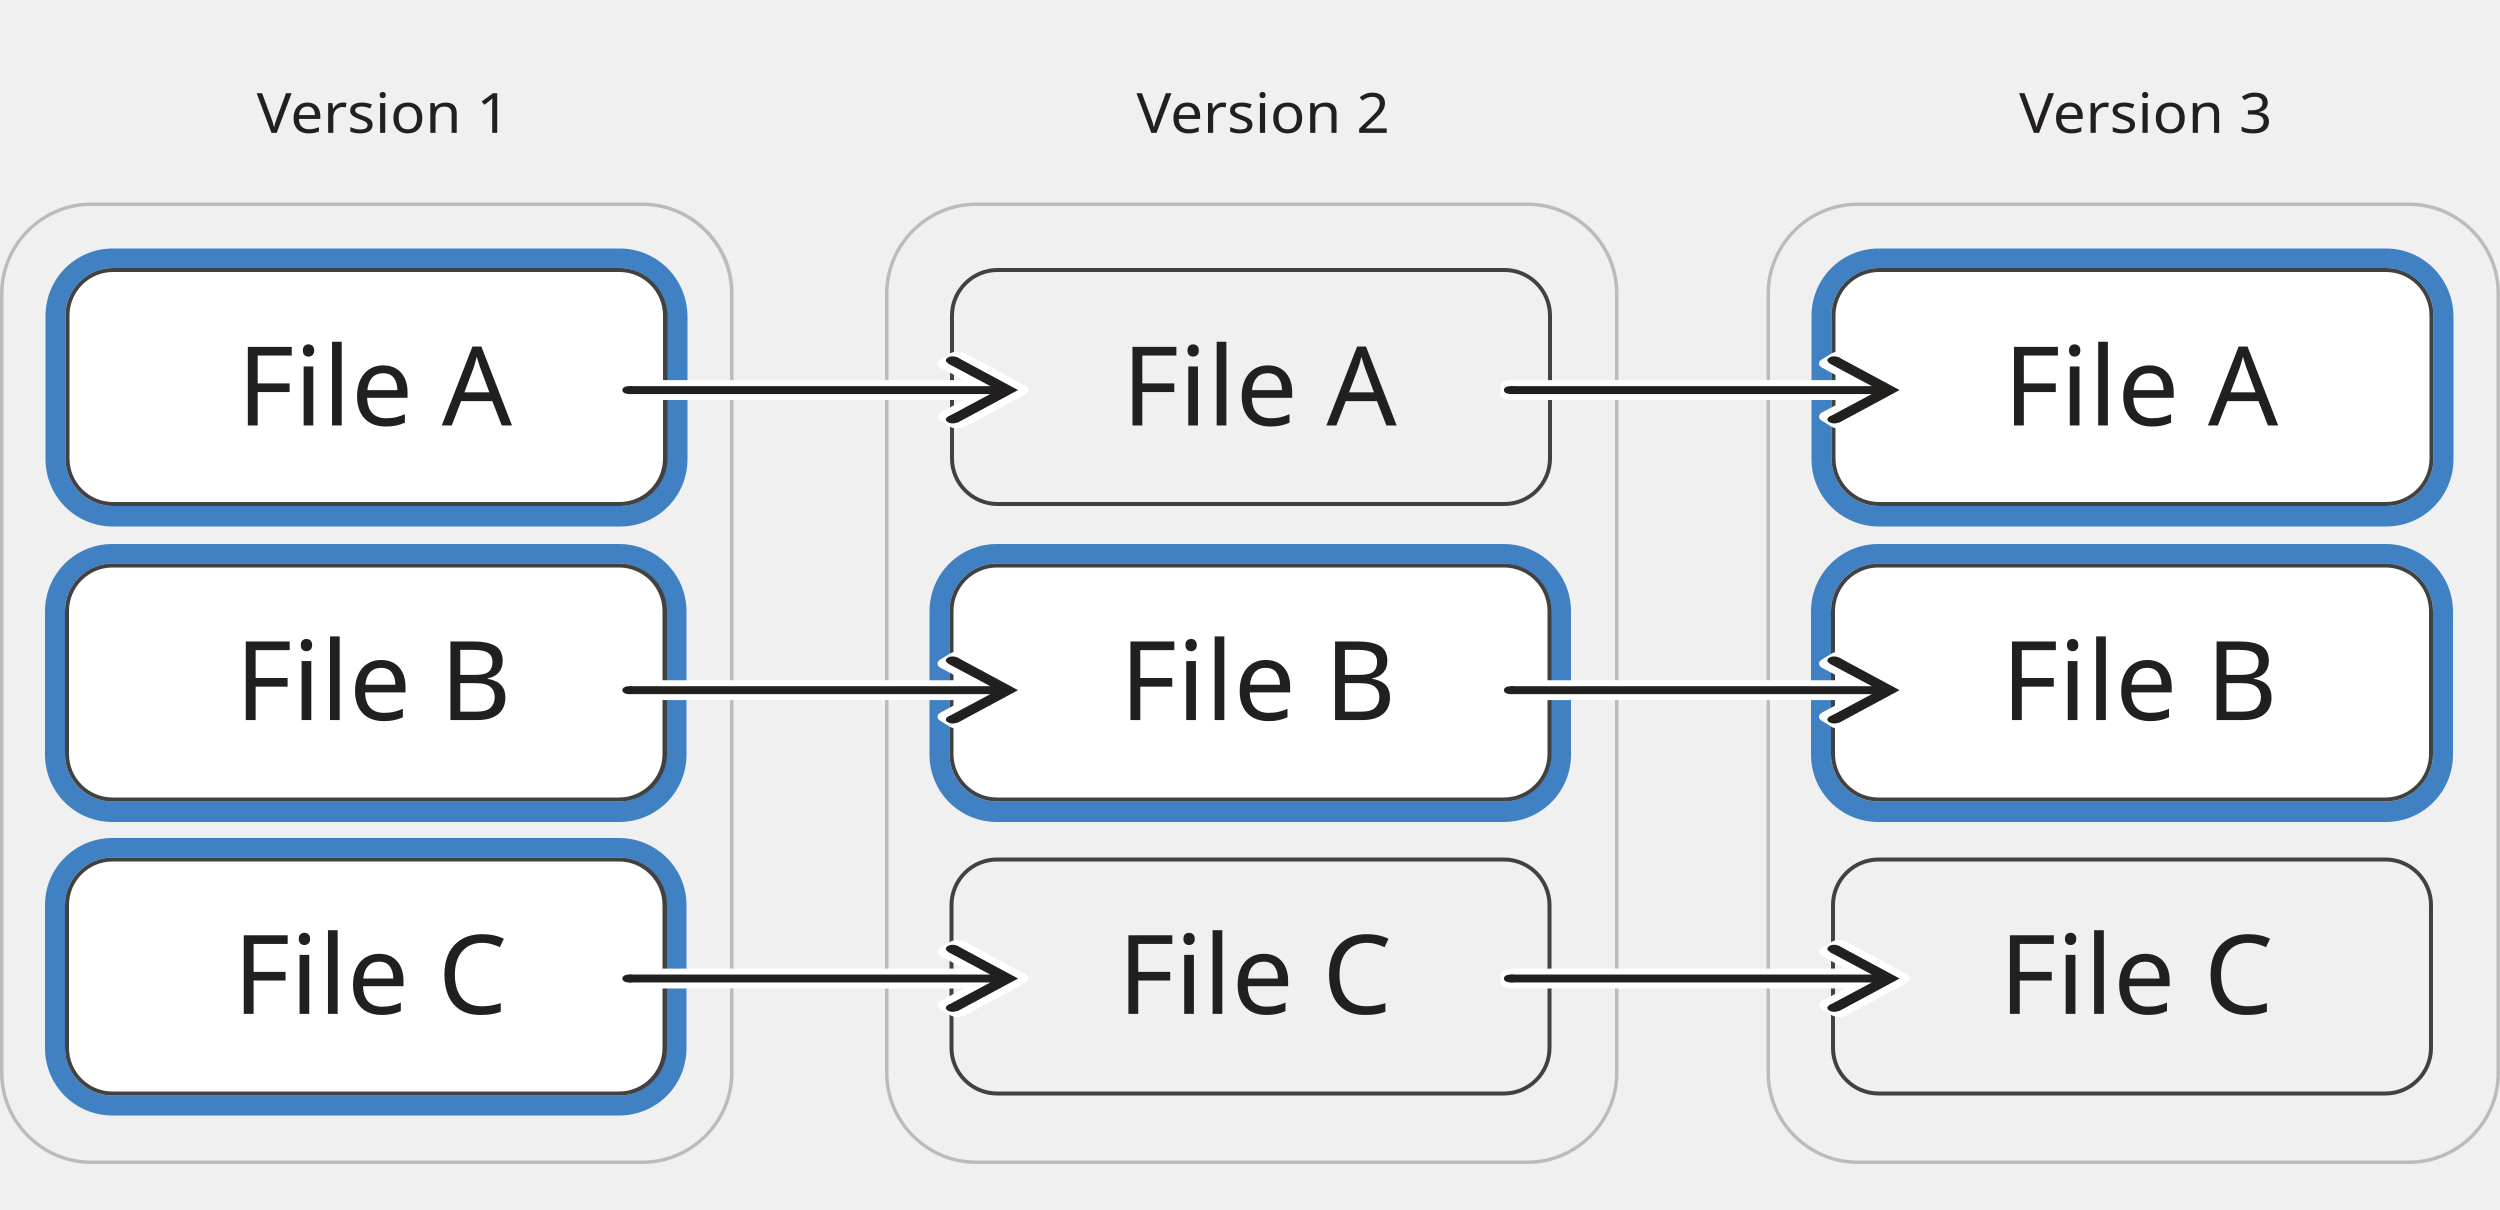
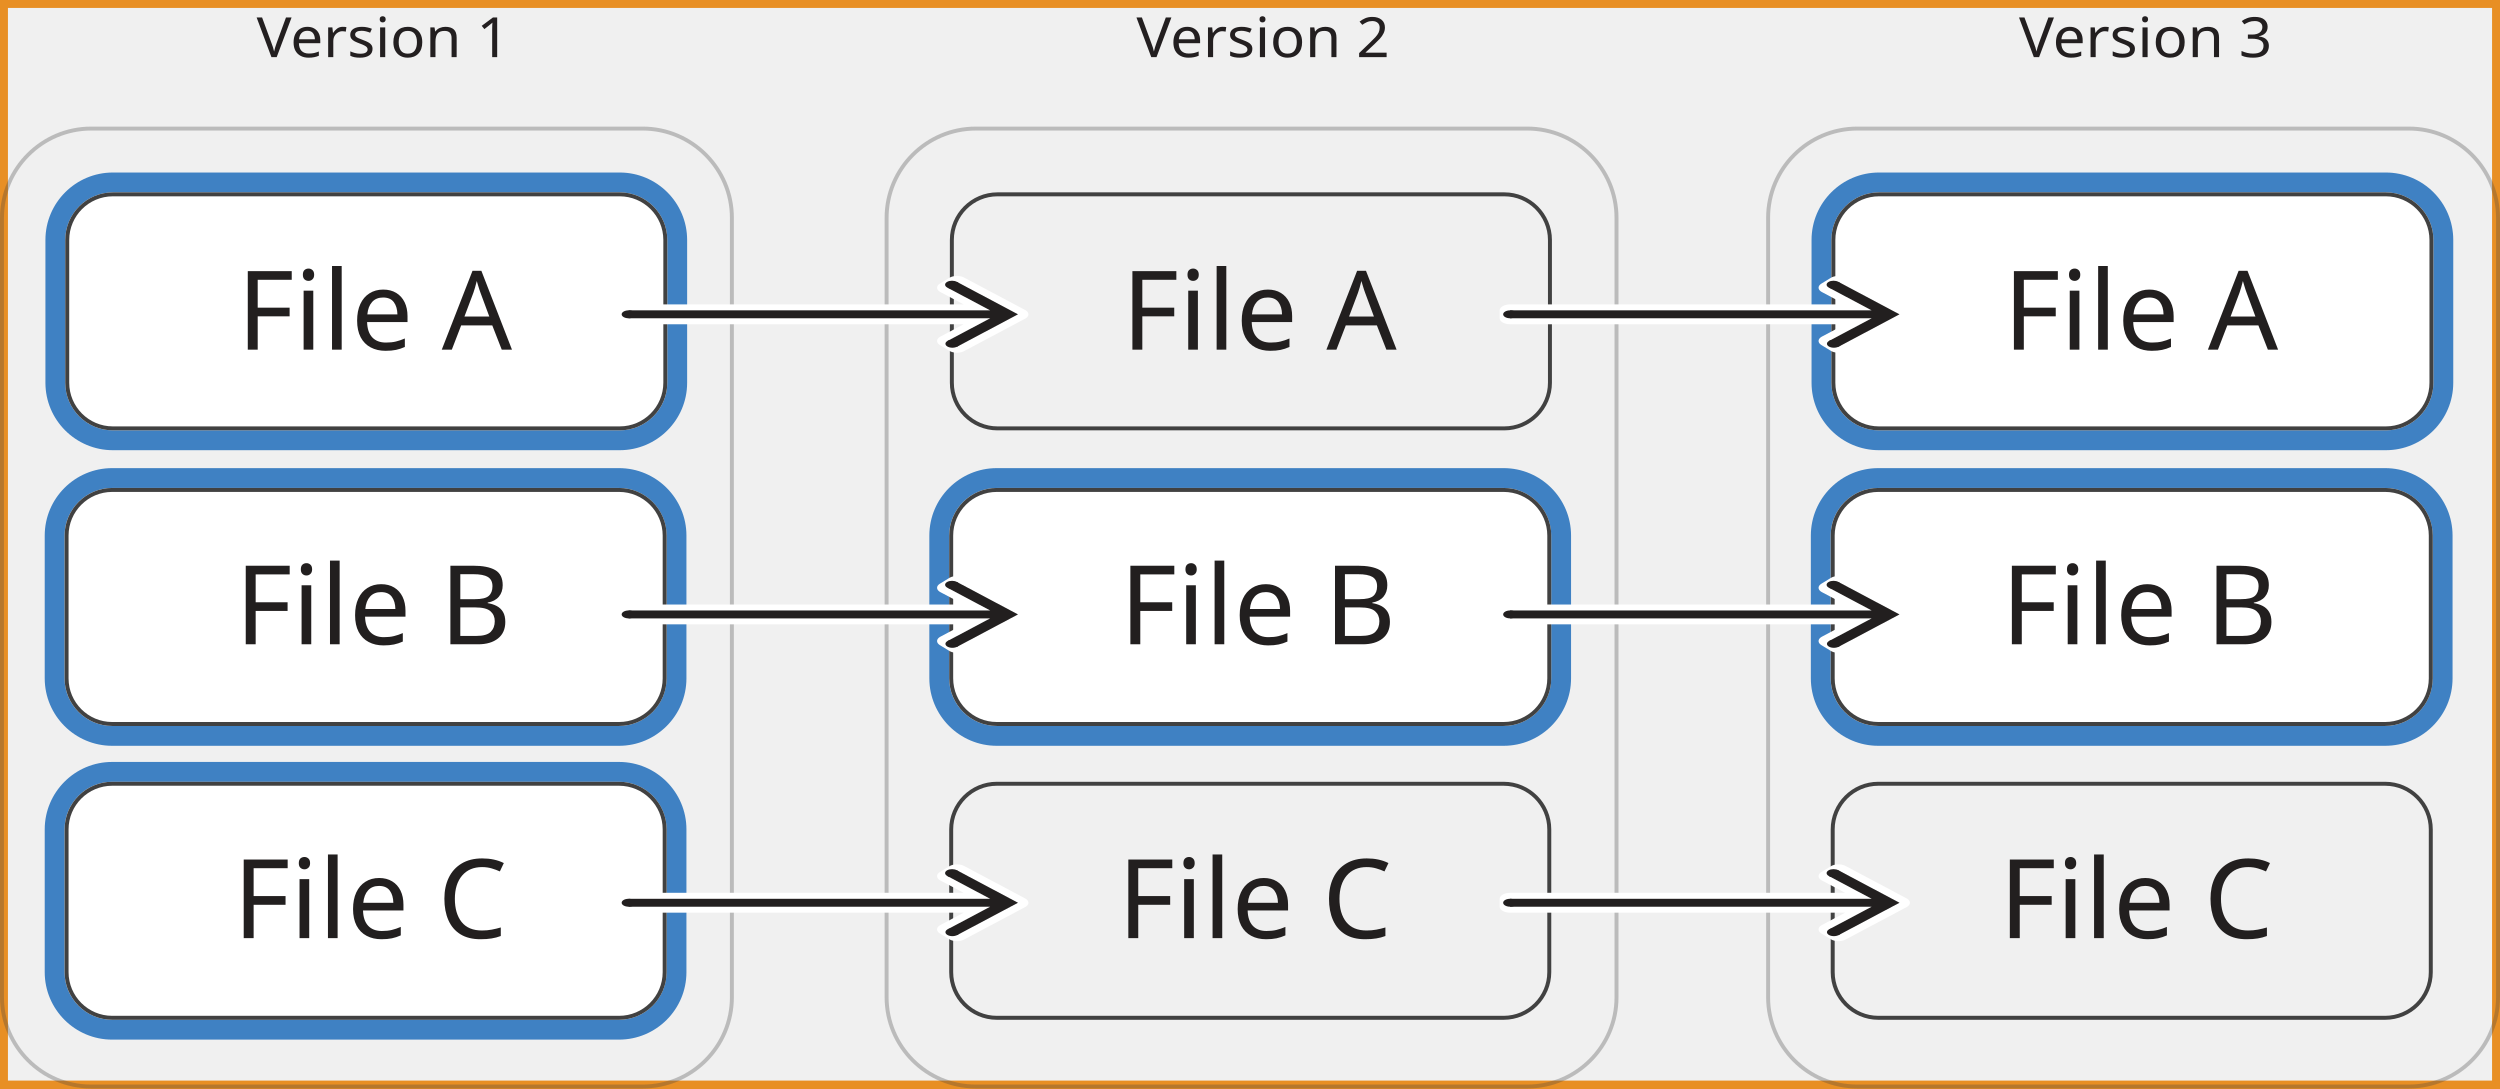
- <svg xmlns="http://www.w3.org/2000/svg" xmlns:xlink="http://www.w3.org/1999/xlink" version="1.1" id="Layer_1" x="0px" y="0px" viewBox="0 126 500 242" enable-background="new 0 126 500 242" xml:space="preserve">
-   <symbol id="Simple_Arrow" viewBox="-29.5 -12 59 24">
+ <svg xmlns="http://www.w3.org/2000/svg" xmlns:xlink="http://www.w3.org/1999/xlink" version="1.1" id="Layer_1" x="0px" y="0px" width="630.215px" height="274.401px" viewBox="0 0 630.215 274.401" enable-background="new 0 0 630.215 274.401" xml:space="preserve">
+   <symbol id="Simple_Arrow" viewBox="-29.55 -11.512 59.1 24.019">
    <g>
-       <polygon fill="none" stroke="#FFFFFF" stroke-width="3" stroke-linecap="round" stroke-linejoin="round" stroke-miterlimit="10" points="    19.3,7.7 17.9,6.2 24,0.5 -28,0.5 -28,-1.5 24,-1.5 17.9,-7.2 19.3,-8.7 28,-0.5   " />
-       <polygon fill="#221F1F" points="19.3,7.7 17.9,6.2 24,0.5 -28,0.5 -28,-1.5 24,-1.5 17.9,-7.2 19.3,-8.7 28,-0.5   " />
+       <polygon fill="none" stroke="#FFFFFF" stroke-width="3" stroke-linecap="round" stroke-linejoin="round" stroke-miterlimit="10" points="    19.254,8.18 17.89,6.715 24.035,1.003 -28.05,1.003 -28.05,-0.997 24.04,-0.997 17.89,-6.712 19.254,-8.177 28.05,0   " />
+       <polygon fill="#221F1F" points="19.254,8.18 17.89,6.715 24.035,1.003 -28.05,1.003 -28.05,-0.997 24.04,-0.997 17.89,-6.712     19.254,-8.177 28.05,0   " />
    </g>
-     <path fill="#221F1F" d="M-27-0.5c0-0.6-0.4-1-1-1s-1,0.4-1,1s0.4,1,1,1S-27,0.1-27-0.5z" />
-     <path fill="#221F1F" d="M19.3,7.7c0.4-0.4,0.4-1,0-1.4s-1-0.4-1.4,0s-0.4,1,0,1.4C18.2,8.1,18.9,8.1,19.3,7.7z" />
-     <path fill="#221F1F" d="M19.3-7.2c0.4-0.4,0.4-1,0-1.4s-1-0.4-1.4,0s-0.4,1,0,1.4S18.9-6.8,19.3-7.2z" />
-     <line display="none" fill="none" stroke="#ED358C" stroke-miterlimit="10" x1="-18.5" y1="12" x2="-18.5" y2="-12" />
-     <line display="none" fill="none" stroke="#ED358C" stroke-miterlimit="10" x1="10.2" y1="12" x2="10.2" y2="-12" />
+     <path fill="#221F1F" d="M-27.05,0.003c0-0.552-0.448-1-1-1c-0.552,0-1,0.448-1,1s0.448,1,1,1   C-27.498,1.003-27.05,0.555-27.05,0.003z" />
+     <path fill="#221F1F" d="M19.254,8.18c0.391-0.391,0.391-1.024,0-1.414s-1.024-0.391-1.414,0s-0.391,1.024,0,1.414   C18.23,8.571,18.863,8.571,19.254,8.18z" />
+     <path fill="#221F1F" d="M19.304-6.712c0.391-0.391,0.391-1.024,0-1.414c-0.391-0.391-1.024-0.391-1.414,0   c-0.391,0.391-0.391,1.024,0,1.414S18.913-6.322,19.304-6.712z" />
+     <line display="none" fill="none" stroke="#ED358C" stroke-miterlimit="10" x1="-18.518" y1="12.507" x2="-18.518" y2="-11.512" />
+     <line display="none" fill="none" stroke="#ED358C" stroke-miterlimit="10" x1="10.232" y1="12.507" x2="10.232" y2="-11.512" />
  </symbol>
+   <g id="boundary">
+     <path fill="none" stroke="#E88F24" stroke-width="4" stroke-miterlimit="10" d="M0,0l0,274.401l630.215,0l0-274.401L0,0z" />
+   </g>
  <g id="base">
    <g id="border_32_">
-       <path fill="#FFFFFF" d="M22.5,347.1c-6.3,0-11.5-5.2-11.5-11.5V307c0-6.3,5.2-11.5,11.5-11.5h101.3c6.3,0,11.5,5.2,11.5,11.5v28.6    c0,6.3-5.2,11.5-11.5,11.5H22.5z" />
-       <path fill="#3F81C3" d="M123.8,297.5c5.2,0,9.5,4.3,9.5,9.5v28.6c0,5.2-4.3,9.5-9.5,9.5H22.5c-5.2,0-9.5-4.3-9.5-9.5V307    c0-5.2,4.3-9.5,9.5-9.5H123.8 M123.8,293.6H22.5C15,293.6,9,299.6,9,307v28.6c0,7.5,6,13.5,13.5,13.5h101.3    c7.5,0,13.5-6,13.5-13.5V307C137.3,299.6,131.2,293.6,123.8,293.6L123.8,293.6z" />
+       <path fill="#FFFFFF" d="M28.273,259.576c-7.995,0-14.5-6.505-14.5-14.5v-36c0-7.995,6.505-14.5,14.5-14.5h127.768    c7.995,0,14.5,6.505,14.5,14.5v36c0,7.995-6.505,14.5-14.5,14.5H28.273z" />
+       <path fill="#3F81C3" d="M156.041,197.075c6.6,0,12,5.4,12,12v36c0,6.6-5.4,12-12,12H28.273c-6.6,0-12-5.4-12-12v-36    c0-6.6,5.4-12,12-12H156.041 M156.041,192.075H28.273c-9.374,0-17,7.626-17,17v36c0,9.374,7.626,17,17,17h127.768    c9.374,0,17-7.626,17-17v-36C173.041,199.702,165.415,192.075,156.041,192.075L156.041,192.075z" />
    </g>
    <g id="border_2_">
-       <path fill="#414141" d="M123.8,298.3c4.8,0,8.7,3.9,8.7,8.7v28.6c0,4.8-3.9,8.7-8.7,8.7H22.5c-4.8,0-8.7-3.9-8.7-8.7V307    c0-4.8,3.9-8.7,8.7-8.7H123.8 M123.8,297.5H22.5c-5.2,0-9.5,4.3-9.5,9.5v28.6c0,5.2,4.3,9.5,9.5,9.5h101.4c5.2,0,9.5-4.3,9.5-9.5    V307C133.4,301.8,129.1,297.5,123.8,297.5L123.8,297.5z" />
+       <path fill="#414141" d="M156.051,198.075c6.065,0,11,4.935,11,11v36c0,6.065-4.935,11-11,11H28.283c-6.065,0-11-4.935-11-11v-36    c0-6.065,4.935-11,11-11H156.051 M156.051,197.075H28.283c-6.6,0-12,5.4-12,12v36c0,6.6,5.4,12,12,12h127.768c6.6,0,12-5.4,12-12    v-36C168.051,202.475,162.651,197.075,156.051,197.075L156.051,197.075z" />
    </g>
    <g id="border_31_">
-       <path fill="#FFFFFF" d="M22.5,288.3c-6.3,0-11.5-5.2-11.5-11.5v-28.6c0-6.3,5.2-11.5,11.5-11.5h101.3c6.3,0,11.5,5.2,11.5,11.5    v28.6c0,6.3-5.2,11.5-11.5,11.5H22.5z" />
-       <path fill="#3F81C3" d="M123.8,238.7c5.2,0,9.5,4.3,9.5,9.5v28.6c0,5.2-4.3,9.5-9.5,9.5H22.5c-5.2,0-9.5-4.3-9.5-9.5v-28.6    c0-5.2,4.3-9.5,9.5-9.5H123.8 M123.8,234.8H22.5c-7.5,0-13.5,6-13.5,13.5v28.6c0,7.5,6,13.5,13.5,13.5h101.3    c7.5,0,13.5-6,13.5-13.5v-28.6C137.3,240.8,131.2,234.8,123.8,234.8L123.8,234.8z" />
+       <path fill="#FFFFFF" d="M28.273,185.507c-7.995,0-14.5-6.505-14.5-14.5v-36c0-7.995,6.505-14.5,14.5-14.5h127.768    c7.995,0,14.5,6.505,14.5,14.5v36c0,7.995-6.505,14.5-14.5,14.5H28.273z" />
+       <path fill="#3F81C3" d="M156.041,123.007c6.6,0,12,5.4,12,12v36c0,6.6-5.4,12-12,12H28.273c-6.6,0-12-5.4-12-12v-36    c0-6.6,5.4-12,12-12H156.041 M156.041,118.007H28.273c-9.374,0-17,7.626-17,17v36c0,9.374,7.626,17,17,17h127.768    c9.374,0,17-7.626,17-17v-36C173.041,125.633,165.415,118.007,156.041,118.007L156.041,118.007z" />
    </g>
-     <text transform="matrix(1 0 0 1 46.6114 328.7734)" fill="#221F1F" font-family="'HelveticaNeue-Light'" font-size="22.015">File C</text>
+     <text transform="matrix(1 0 0 1 58.7492 236.4867)" fill="#221F1F" font-family="'HelveticaNeue-Light'" font-size="27.748">File C</text>
    <g id="border_6_">
-       <path fill="#414141" d="M123.8,239.5c4.8,0,8.7,3.9,8.7,8.7v28.6c0,4.8-3.9,8.7-8.7,8.7H22.5c-4.8,0-8.7-3.9-8.7-8.7v-28.6    c0-4.8,3.9-8.7,8.7-8.7H123.8 M123.8,238.7H22.5c-5.2,0-9.5,4.3-9.5,9.5v28.6c0,5.2,4.3,9.5,9.5,9.5h101.4c5.2,0,9.5-4.3,9.5-9.5    v-28.6C133.4,243,129.1,238.7,123.8,238.7L123.8,238.7z" />
+       <path fill="#414141" d="M156.051,124.007c6.065,0,11,4.935,11,11v36c0,6.065-4.935,11-11,11H28.283c-6.065,0-11-4.935-11-11v-36    c0-6.065,4.935-11,11-11H156.051 M156.051,123.007H28.283c-6.6,0-12,5.4-12,12v36c0,6.6,5.4,12,12,12h127.768c6.6,0,12-5.4,12-12    v-36C168.051,128.407,162.651,123.007,156.051,123.007L156.051,123.007z" />
    </g>
    <g id="border_3_">
-       <path fill="#FFFFFF" d="M22.5,229.2c-6.3,0-11.5-5.2-11.5-11.5v-28.6c0-6.3,5.2-11.5,11.5-11.5h101.4c6.3,0,11.5,5.2,11.5,11.5    v28.6c0,6.3-5.2,11.5-11.5,11.5H22.5z" />
-       <path fill="#3F81C3" d="M123.9,179.6c5.2,0,9.5,4.3,9.5,9.5v28.6c0,5.2-4.3,9.5-9.5,9.5H22.6c-5.2,0-9.5-4.3-9.5-9.5v-28.6    c0-5.2,4.3-9.5,9.5-9.5H123.9 M123.9,175.7H22.6c-7.5,0-13.5,6-13.5,13.5v28.6c0,7.5,6,13.5,13.5,13.5H124c7.5,0,13.5-6,13.5-13.5    v-28.6C137.4,181.7,131.4,175.7,123.9,175.7L123.9,175.7z" />
+       <path fill="#FFFFFF" d="M28.449,110.989c-7.995,0-14.5-6.505-14.5-14.5v-36c0-7.995,6.505-14.5,14.5-14.5h127.768    c7.995,0,14.5,6.505,14.5,14.5v36c0,7.995-6.505,14.5-14.5,14.5H28.449z" />
+       <path fill="#3F81C3" d="M156.218,48.489c6.6,0,12,5.4,12,12v36c0,6.6-5.4,12-12,12H28.45c-6.6,0-12-5.4-12-12v-36    c0-6.6,5.4-12,12-12H156.218 M156.218,43.489H28.45c-9.374,0-17,7.626-17,17v36c0,9.374,7.626,17,17,17h127.768    c9.374,0,17-7.626,17-17v-36C173.218,51.115,165.591,43.489,156.218,43.489L156.218,43.489z" />
    </g>
-     <text transform="matrix(1 0 0 1 47.0186 270.0078)" fill="#221F1F" font-family="'HelveticaNeue-Light'" font-size="22.015">File B</text>
+     <text transform="matrix(1 0 0 1 59.2624 162.4184)" fill="#221F1F" font-family="'HelveticaNeue-Light'" font-size="27.748">File B</text>
    <g id="border_1_">
-       <path fill="#414141" d="M123.9,180.4c4.8,0,8.7,3.9,8.7,8.7v28.6c0,4.8-3.9,8.7-8.7,8.7H22.6c-4.8,0-8.7-3.9-8.7-8.7v-28.6    c0-4.8,3.9-8.7,8.7-8.7H123.9 M123.9,179.6H22.6c-5.2,0-9.5,4.3-9.5,9.5v28.6c0,5.2,4.3,9.5,9.5,9.5H124c5.2,0,9.5-4.3,9.5-9.5    v-28.6C133.4,183.9,129.2,179.6,123.9,179.6L123.9,179.6z" />
+       <path fill="#414141" d="M156.218,49.489c6.065,0,11,4.935,11,11v36c0,6.065-4.935,11-11,11H28.45c-6.065,0-11-4.935-11-11v-36    c0-6.065,4.935-11,11-11H156.218 M156.218,48.489H28.45c-6.6,0-12,5.4-12,12v36c0,6.6,5.4,12,12,12h127.768c6.6,0,12-5.4,12-12    v-36C168.218,53.889,162.818,48.489,156.218,48.489L156.218,48.489z" />
    </g>
-     <text transform="matrix(1 0 0 1 47.4258 211.0865)" fill="#221F1F" font-family="'HelveticaNeue-Light'" font-size="22.015">File A</text>
+     <text transform="matrix(1 0 0 1 59.7755 88.1534)" fill="#221F1F" font-family="'HelveticaNeue-Light'" font-size="27.748">File A</text>
    <g id="border_4_" opacity="0.3">
-       <path fill="#414141" d="M128.5,167.2c9.6,0,17.5,7.9,17.5,17.5v155.9c0,9.6-7.9,17.5-17.5,17.5H18.2c-9.6,0-17.5-7.9-17.5-17.5    V184.7c0-9.6,7.9-17.5,17.5-17.5H128.5 M128.5,166.5H18.2c-10,0-18.2,8.3-18.2,18.2v155.9c0,10,8.3,18.2,18.2,18.2h110.3    c10,0,18.2-8.3,18.2-18.2V184.7C146.8,174.7,138.5,166.5,128.5,166.5L128.5,166.5z" />
+       <path fill="#414141" d="M162,32.909c12.131,0,22,9.869,22,22v196.492c0,12.131-9.869,22-22,22H23c-12.131,0-22-9.869-22-22V54.909    c0-12.131,9.869-22,22-22H162 M162,31.909H23c-12.65,0-23,10.35-23,23v196.492c0,12.65,10.35,23,23,23h139c12.65,0,23-10.35,23-23    V54.909C185,42.259,174.65,31.909,162,31.909L162,31.909z" />
    </g>
-     <text transform="matrix(1.0483 0 0 1 51.3252 152.5718)" fill="#231F20" font-family="'ApexNew-Book'" font-size="11.108">Version 1</text>
+     <text transform="matrix(1.0483 0 0 1 64.6905 14.4012)" fill="#231F20" font-family="'ApexNew-Book'" font-size="14">Version 1</text>
  </g>
  <g id="step-1">
    <g id="border_45_">
-       <path fill="#414141" d="M300.8,298.3c4.8,0,8.7,3.9,8.7,8.7v28.6c0,4.8-3.9,8.7-8.7,8.7H199.4c-4.8,0-8.7-3.9-8.7-8.7V307    c0-4.8,3.9-8.7,8.7-8.7H300.8 M300.8,297.5H199.4c-5.2,0-9.5,4.3-9.5,9.5v28.6c0,5.2,4.3,9.5,9.5,9.5h101.4c5.2,0,9.5-4.3,9.5-9.5    V307C310.3,301.8,306,297.5,300.8,297.5L300.8,297.5z" />
+       <path fill="#414141" d="M379.051,198.075c6.065,0,11,4.935,11,11v36c0,6.065-4.935,11-11,11H251.283c-6.065,0-11-4.935-11-11v-36    c0-6.065,4.935-11,11-11H379.051 M379.051,197.075H251.283c-6.6,0-12,5.4-12,12v36c0,6.6,5.4,12,12,12h127.768c6.6,0,12-5.4,12-12    v-36C391.051,202.475,385.651,197.075,379.051,197.075L379.051,197.075z" />
    </g>
    <g id="border_43_">
-       <path fill="#FFFFFF" d="M199.4,288.3c-6.3,0-11.5-5.2-11.5-11.5v-28.6c0-6.3,5.2-11.5,11.5-11.5h101.3c6.3,0,11.5,5.2,11.5,11.5    v28.6c0,6.3-5.2,11.5-11.5,11.5H199.4z" />
-       <path fill="#3F81C3" d="M300.7,238.7c5.2,0,9.5,4.3,9.5,9.5v28.6c0,5.2-4.3,9.5-9.5,9.5H199.4c-5.2,0-9.5-4.3-9.5-9.5v-28.6    c0-5.2,4.3-9.5,9.5-9.5H300.7 M300.7,234.8H199.4c-7.5,0-13.5,6-13.5,13.5v28.6c0,7.5,6,13.5,13.5,13.5h101.3    c7.5,0,13.5-6,13.5-13.5v-28.6C314.2,240.8,308.2,234.8,300.7,234.8L300.7,234.8z" />
+       <path fill="#FFFFFF" d="M251.273,185.507c-7.995,0-14.5-6.505-14.5-14.5v-36c0-7.995,6.505-14.5,14.5-14.5h127.768    c7.995,0,14.5,6.505,14.5,14.5v36c0,7.995-6.505,14.5-14.5,14.5H251.273z" />
+       <path fill="#3F81C3" d="M379.041,123.007c6.6,0,12,5.4,12,12v36c0,6.6-5.4,12-12,12H251.273c-6.6,0-12-5.4-12-12v-36    c0-6.6,5.4-12,12-12H379.041 M379.041,118.007H251.273c-9.374,0-17,7.626-17,17v36c0,9.374,7.626,17,17,17h127.768    c9.374,0,17-7.626,17-17v-36C396.041,125.633,388.415,118.007,379.041,118.007L379.041,118.007z" />
    </g>
-     <text transform="matrix(1 0 0 1 223.5397 328.7734)" fill="#221F1F" font-family="'HelveticaNeue-Light'" font-size="22.015">File C</text>
+     <text transform="matrix(1 0 0 1 281.7492 236.4867)" fill="#221F1F" font-family="'HelveticaNeue-Light'" font-size="27.748">File C</text>
    <g id="border_41_">
-       <path fill="#414141" d="M300.8,239.5c4.8,0,8.7,3.9,8.7,8.7v28.6c0,4.8-3.9,8.7-8.7,8.7H199.4c-4.8,0-8.7-3.9-8.7-8.7v-28.6    c0-4.8,3.9-8.7,8.7-8.7H300.8 M300.8,238.7H199.4c-5.2,0-9.5,4.3-9.5,9.5v28.6c0,5.2,4.3,9.5,9.5,9.5h101.4c5.2,0,9.5-4.3,9.5-9.5    v-28.6C310.3,243,306,238.7,300.8,238.7L300.8,238.7z" />
+       <path fill="#414141" d="M379.051,124.007c6.065,0,11,4.935,11,11v36c0,6.065-4.935,11-11,11H251.283c-6.065,0-11-4.935-11-11v-36    c0-6.065,4.935-11,11-11H379.051 M379.051,123.007H251.283c-6.6,0-12,5.4-12,12v36c0,6.6,5.4,12,12,12h127.768c6.6,0,12-5.4,12-12    v-36C391.051,128.407,385.651,123.007,379.051,123.007L379.051,123.007z" />
    </g>
-     <text transform="matrix(1 0 0 1 223.9469 270.0078)" fill="#221F1F" font-family="'HelveticaNeue-Light'" font-size="22.015">File B</text>
+     <text transform="matrix(1 0 0 1 282.2624 162.4184)" fill="#221F1F" font-family="'HelveticaNeue-Light'" font-size="27.748">File B</text>
    <g id="border_37_">
-       <path fill="#414141" d="M300.9,180.4c4.8,0,8.7,3.9,8.7,8.7v28.6c0,4.8-3.9,8.7-8.7,8.7H199.5c-4.8,0-8.7-3.9-8.7-8.7v-28.6    c0-4.8,3.9-8.7,8.7-8.7H300.9 M300.9,179.6H199.5c-5.2,0-9.5,4.3-9.5,9.5v28.6c0,5.2,4.3,9.5,9.5,9.5h101.4c5.2,0,9.5-4.3,9.5-9.5    v-28.6C310.4,183.9,306.1,179.6,300.9,179.6L300.9,179.6z" />
+       <path fill="#414141" d="M379.218,49.489c6.065,0,11,4.935,11,11v36c0,6.065-4.935,11-11,11H251.45c-6.065,0-11-4.935-11-11v-36    c0-6.065,4.935-11,11-11H379.218 M379.218,48.489H251.45c-6.6,0-12,5.4-12,12v36c0,6.6,5.4,12,12,12h127.768c6.6,0,12-5.4,12-12    v-36C391.218,53.889,385.818,48.489,379.218,48.489L379.218,48.489z" />
    </g>
-     <text transform="matrix(1 0 0 1 224.354 211.0865)" fill="#221F1F" font-family="'HelveticaNeue-Light'" font-size="22.015">File A</text>
+     <text transform="matrix(1 0 0 1 282.7755 88.1534)" fill="#221F1F" font-family="'HelveticaNeue-Light'" font-size="27.748">File A</text>
    <g id="border_9_" opacity="0.3">
-       <path fill="#414141" d="M305.5,167.2c9.6,0,17.5,7.9,17.5,17.5v155.9c0,9.6-7.9,17.5-17.5,17.5H195.2c-9.6,0-17.5-7.9-17.5-17.5    V184.7c0-9.6,7.9-17.5,17.5-17.5H305.5 M305.5,166.5H195.2c-10,0-18.2,8.3-18.2,18.2v155.9c0,10,8.3,18.2,18.2,18.2h110.3    c10,0,18.2-8.3,18.2-18.2V184.7C323.7,174.7,315.5,166.5,305.5,166.5L305.5,166.5z" />
+       <path fill="#414141" d="M385,32.909c12.131,0,22,9.869,22,22v196.492c0,12.131-9.869,22-22,22H246c-12.131,0-22-9.869-22-22    V54.909c0-12.131,9.869-22,22-22H385 M385,31.909H246c-12.65,0-23,10.35-23,23v196.492c0,12.65,10.35,23,23,23h139    c12.65,0,23-10.35,23-23V54.909C408,42.259,397.65,31.909,385,31.909L385,31.909z" />
    </g>
-     <use xlink:href="#Simple_Arrow" width="59" height="24" id="XMLID_5_" x="-29.5" y="-12" transform="matrix(1.3883 0 0 -0.7934 164.7332 203.6184)" overflow="visible" />
-     <use xlink:href="#Simple_Arrow" width="59" height="24" id="XMLID_1_" x="-29.5" y="-12" transform="matrix(1.3883 0 0 -0.7934 164.7332 263.6392)" overflow="visible" />
-     <use xlink:href="#Simple_Arrow" width="59" height="24" id="XMLID_2_" x="-29.5" y="-12" transform="matrix(1.3883 0 0 -0.7934 164.7332 321.3065)" overflow="visible" />
-     <text transform="matrix(1.0483 0 0 1 227.2925 152.5718)" fill="#231F20" font-family="'ApexNew-Book'" font-size="11.108">Version 2</text>
+     <use xlink:href="#Simple_Arrow" width="59.1" height="24.019" id="XMLID_5_" x="-29.55" y="-11.512" transform="matrix(1.7498 0 0 -1 207.5423 79.2385)" overflow="visible" />
+     <use xlink:href="#Simple_Arrow" width="59.1" height="24.019" id="XMLID_1_" x="-29.55" y="-11.512" transform="matrix(1.7498 0 0 -1 207.5423 154.8888)" overflow="visible" />
+     <use xlink:href="#Simple_Arrow" width="59.1" height="24.019" id="XMLID_2_" x="-29.55" y="-11.512" transform="matrix(1.7498 0 0 -1 207.5423 227.5727)" overflow="visible" />
+     <text transform="matrix(1.0483 0 0 1 286.4795 14.4012)" fill="#231F20" font-family="'ApexNew-Book'" font-size="14">Version 2</text>
  </g>
  <g id="step-2">
    <g id="border_59_">
-       <path fill="#414141" d="M477.1,298.3c4.8,0,8.7,3.9,8.7,8.7v28.6c0,4.8-3.9,8.7-8.7,8.7H375.7c-4.8,0-8.7-3.9-8.7-8.7V307    c0-4.8,3.9-8.7,8.7-8.7H477.1 M477.1,297.5H375.7c-5.2,0-9.5,4.3-9.5,9.5v28.6c0,5.2,4.3,9.5,9.5,9.5h101.4c5.2,0,9.5-4.3,9.5-9.5    V307C486.6,301.8,482.3,297.5,477.1,297.5L477.1,297.5z" />
+       <path fill="#414141" d="M601.266,198.075c6.065,0,11,4.935,11,11v36c0,6.065-4.935,11-11,11H473.498c-6.065,0-11-4.935-11-11v-36    c0-6.065,4.935-11,11-11H601.266 M601.266,197.075H473.498c-6.6,0-12,5.4-12,12v36c0,6.6,5.4,12,12,12h127.768c6.6,0,12-5.4,12-12    v-36C613.266,202.475,607.866,197.075,601.266,197.075L601.266,197.075z" />
    </g>
    <g id="border_57_">
-       <path fill="#FFFFFF" d="M375.7,288.3c-6.3,0-11.5-5.2-11.5-11.5v-28.6c0-6.3,5.2-11.5,11.5-11.5h101.4c6.3,0,11.5,5.2,11.5,11.5    v28.6c0,6.3-5.2,11.5-11.5,11.5H375.7z" />
-       <path fill="#3F81C3" d="M477.1,238.7c5.2,0,9.5,4.3,9.5,9.5v28.6c0,5.2-4.3,9.5-9.5,9.5H375.7c-5.2,0-9.5-4.3-9.5-9.5v-28.6    c0-5.2,4.3-9.5,9.5-9.5H477.1 M477.1,234.8H375.7c-7.5,0-13.5,6-13.5,13.5v28.6c0,7.5,6,13.5,13.5,13.5h101.4    c7.5,0,13.5-6,13.5-13.5v-28.6C490.6,240.8,484.4,234.8,477.1,234.8L477.1,234.8z" />
+       <path fill="#FFFFFF" d="M473.488,185.507c-7.995,0-14.5-6.505-14.5-14.5v-36c0-7.995,6.505-14.5,14.5-14.5h127.768    c7.995,0,14.5,6.505,14.5,14.5v36c0,7.995-6.505,14.5-14.5,14.5H473.488z" />
+       <path fill="#3F81C3" d="M601.256,123.007c6.6,0,12,5.4,12,12v36c0,6.6-5.4,12-12,12H473.488c-6.6,0-12-5.4-12-12v-36    c0-6.6,5.4-12,12-12H601.256 M601.256,118.007H473.488c-9.374,0-17,7.626-17,17v36c0,9.374,7.626,17,17,17h127.768    c9.374,0,17-7.626,17-17v-36C618.256,125.633,610.63,118.007,601.256,118.007L601.256,118.007z" />
    </g>
-     <text transform="matrix(1 0 0 1 399.8448 328.7734)" fill="#221F1F" font-family="'HelveticaNeue-Light'" font-size="22.015">File C</text>
+     <text transform="matrix(1 0 0 1 503.9643 236.4867)" fill="#221F1F" font-family="'HelveticaNeue-Light'" font-size="27.748">File C</text>
    <g id="border_55_">
-       <path fill="#414141" d="M477.1,239.5c4.8,0,8.7,3.9,8.7,8.7v28.6c0,4.8-3.9,8.7-8.7,8.7H375.7c-4.8,0-8.7-3.9-8.7-8.7v-28.6    c0-4.8,3.9-8.7,8.7-8.7H477.1 M477.1,238.7H375.7c-5.2,0-9.5,4.3-9.5,9.5v28.6c0,5.2,4.3,9.5,9.5,9.5h101.4c5.2,0,9.5-4.3,9.5-9.5    v-28.6C486.6,243,482.3,238.7,477.1,238.7L477.1,238.7z" />
+       <path fill="#414141" d="M601.266,124.007c6.065,0,11,4.935,11,11v36c0,6.065-4.935,11-11,11H473.498c-6.065,0-11-4.935-11-11v-36    c0-6.065,4.935-11,11-11H601.266 M601.266,123.007H473.498c-6.6,0-12,5.4-12,12v36c0,6.6,5.4,12,12,12h127.768c6.6,0,12-5.4,12-12    v-36C613.266,128.407,607.866,123.007,601.266,123.007L601.266,123.007z" />
    </g>
    <g id="border_53_">
-       <path fill="#FFFFFF" d="M375.8,229.2c-6.3,0-11.5-5.2-11.5-11.5v-28.6c0-6.3,5.2-11.5,11.5-11.5h101.4c6.3,0,11.5,5.2,11.5,11.5    v28.6c0,6.3-5.2,11.5-11.5,11.5H375.8z" />
-       <path fill="#3F81C3" d="M477.2,179.6c5.2,0,9.5,4.3,9.5,9.5v28.6c0,5.2-4.3,9.5-9.5,9.5H375.8c-5.2,0-9.5-4.3-9.5-9.5v-28.6    c0-5.2,4.3-9.5,9.5-9.5H477.2 M477.2,175.7H375.8c-7.5,0-13.5,6-13.5,13.5v28.6c0,7.5,6,13.5,13.5,13.5h101.4    c7.5,0,13.5-6,13.5-13.5v-28.6C490.6,181.7,484.6,175.7,477.2,175.7L477.2,175.7z" />
+       <path fill="#FFFFFF" d="M473.665,110.989c-7.995,0-14.5-6.505-14.5-14.5v-36c0-7.995,6.505-14.5,14.5-14.5h127.768    c7.995,0,14.5,6.505,14.5,14.5v36c0,7.995-6.505,14.5-14.5,14.5H473.665z" />
+       <path fill="#3F81C3" d="M601.433,48.489c6.6,0,12,5.4,12,12v36c0,6.6-5.4,12-12,12H473.665c-6.6,0-12-5.4-12-12v-36    c0-6.6,5.4-12,12-12H601.433 M601.433,43.489H473.665c-9.374,0-17,7.626-17,17v36c0,9.374,7.626,17,17,17h127.768    c9.374,0,17-7.626,17-17v-36C618.433,51.115,610.807,43.489,601.433,43.489L601.433,43.489z" />
    </g>
-     <text transform="matrix(1 0 0 1 400.2519 270.0078)" fill="#221F1F" font-family="'HelveticaNeue-Light'" font-size="22.015">File B</text>
+     <text transform="matrix(1 0 0 1 504.4775 162.4184)" fill="#221F1F" font-family="'HelveticaNeue-Light'" font-size="27.748">File B</text>
    <g id="border_51_">
-       <path fill="#414141" d="M477.2,180.4c4.8,0,8.7,3.9,8.7,8.7v28.6c0,4.8-3.9,8.7-8.7,8.7H375.8c-4.8,0-8.7-3.9-8.7-8.7v-28.6    c0-4.8,3.9-8.7,8.7-8.7H477.2 M477.2,179.6H375.8c-5.2,0-9.5,4.3-9.5,9.5v28.6c0,5.2,4.3,9.5,9.5,9.5h101.4c5.2,0,9.5-4.3,9.5-9.5    v-28.6C486.7,183.9,482.4,179.6,477.2,179.6L477.2,179.6z" />
+       <path fill="#414141" d="M601.433,49.489c6.065,0,11,4.935,11,11v36c0,6.065-4.935,11-11,11H473.665c-6.065,0-11-4.935-11-11v-36    c0-6.065,4.935-11,11-11H601.433 M601.433,48.489H473.665c-6.6,0-12,5.4-12,12v36c0,6.6,5.4,12,12,12h127.768c6.6,0,12-5.4,12-12    v-36C613.433,53.889,608.033,48.489,601.433,48.489L601.433,48.489z" />
    </g>
-     <text transform="matrix(1 0 0 1 400.6593 211.0865)" fill="#221F1F" font-family="'HelveticaNeue-Light'" font-size="22.015">File A</text>
+     <text transform="matrix(1 0 0 1 504.9907 88.1534)" fill="#221F1F" font-family="'HelveticaNeue-Light'" font-size="27.748">File A</text>
    <g id="border_49_" opacity="0.3">
-       <path fill="#414141" d="M481.8,167.2c9.6,0,17.5,7.9,17.5,17.5v155.9c0,9.6-7.9,17.5-17.5,17.5H371.5c-9.6,0-17.5-7.9-17.5-17.5    V184.7c0-9.6,7.9-17.5,17.5-17.5H481.8 M481.8,166.5H371.5c-10,0-18.2,8.3-18.2,18.2v155.9c0,10,8.3,18.2,18.2,18.2h110.3    c10.1,0,18.2-8.3,18.2-18.2V184.7C500,174.7,491.8,166.5,481.8,166.5L481.8,166.5z" />
+       <path fill="#414141" d="M607.215,32.909c12.131,0,22,9.869,22,22v196.492c0,12.131-9.869,22-22,22h-139c-12.131,0-22-9.869-22-22    V54.909c0-12.131,9.869-22,22-22H607.215 M607.215,31.909h-139c-12.65,0-23,10.35-23,23v196.492c0,12.65,10.35,23,23,23h139    c12.65,0,23-10.35,23-23V54.909C630.215,42.259,619.865,31.909,607.215,31.909L607.215,31.909z" />
    </g>
-     <use xlink:href="#Simple_Arrow" width="59" height="24" id="XMLID_6_" x="-29.5" y="-12" transform="matrix(1.3883 0 0 -0.7934 341.0385 203.6184)" overflow="visible" />
-     <use xlink:href="#Simple_Arrow" width="59" height="24" id="XMLID_4_" x="-29.5" y="-12" transform="matrix(1.3883 0 0 -0.7934 341.0385 263.6392)" overflow="visible" />
-     <use xlink:href="#Simple_Arrow" width="59" height="24" id="XMLID_3_" x="-29.5" y="-12" transform="matrix(1.3883 0 0 -0.7934 341.0385 321.3065)" overflow="visible" />
-     <text transform="matrix(1.0483 0 0 1 403.8115 152.5718)" fill="#231F20" font-family="'ApexNew-Book'" font-size="11.108">Version 3</text>
+     <use xlink:href="#Simple_Arrow" width="59.1" height="24.019" id="XMLID_6_" x="-29.55" y="-11.512" transform="matrix(1.7498 0 0 -1 429.7574 79.2385)" overflow="visible" />
+     <use xlink:href="#Simple_Arrow" width="59.1" height="24.019" id="XMLID_4_" x="-29.55" y="-11.512" transform="matrix(1.7498 0 0 -1 429.7574 154.8888)" overflow="visible" />
+     <use xlink:href="#Simple_Arrow" width="59.1" height="24.019" id="XMLID_3_" x="-29.55" y="-11.512" transform="matrix(1.7498 0 0 -1 429.7574 227.5727)" overflow="visible" />
+     <text transform="matrix(1.0483 0 0 1 508.9645 14.4012)" fill="#231F20" font-family="'ApexNew-Book'" font-size="14">Version 3</text>
  </g>
</svg>
